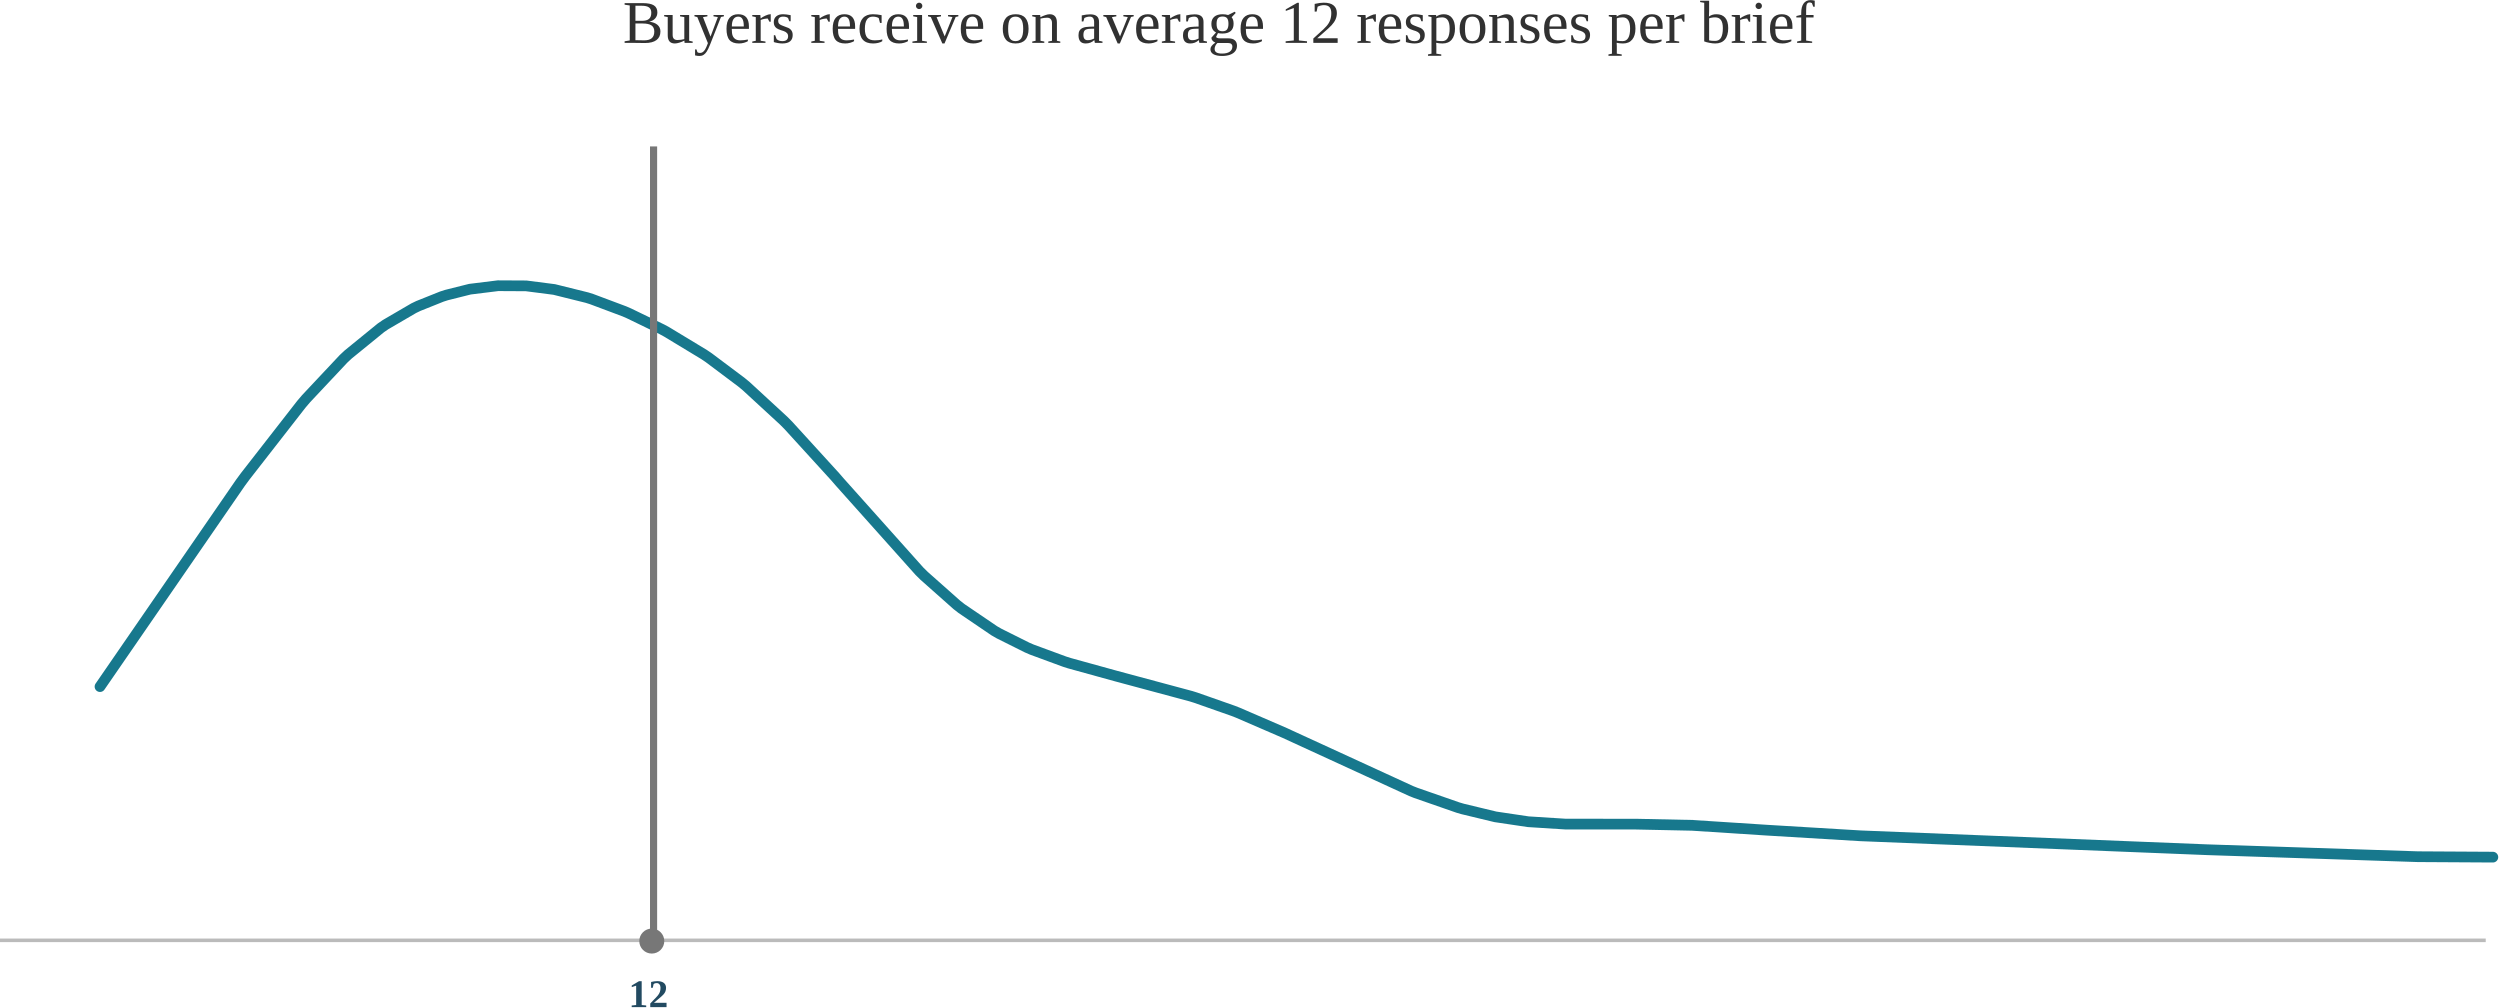
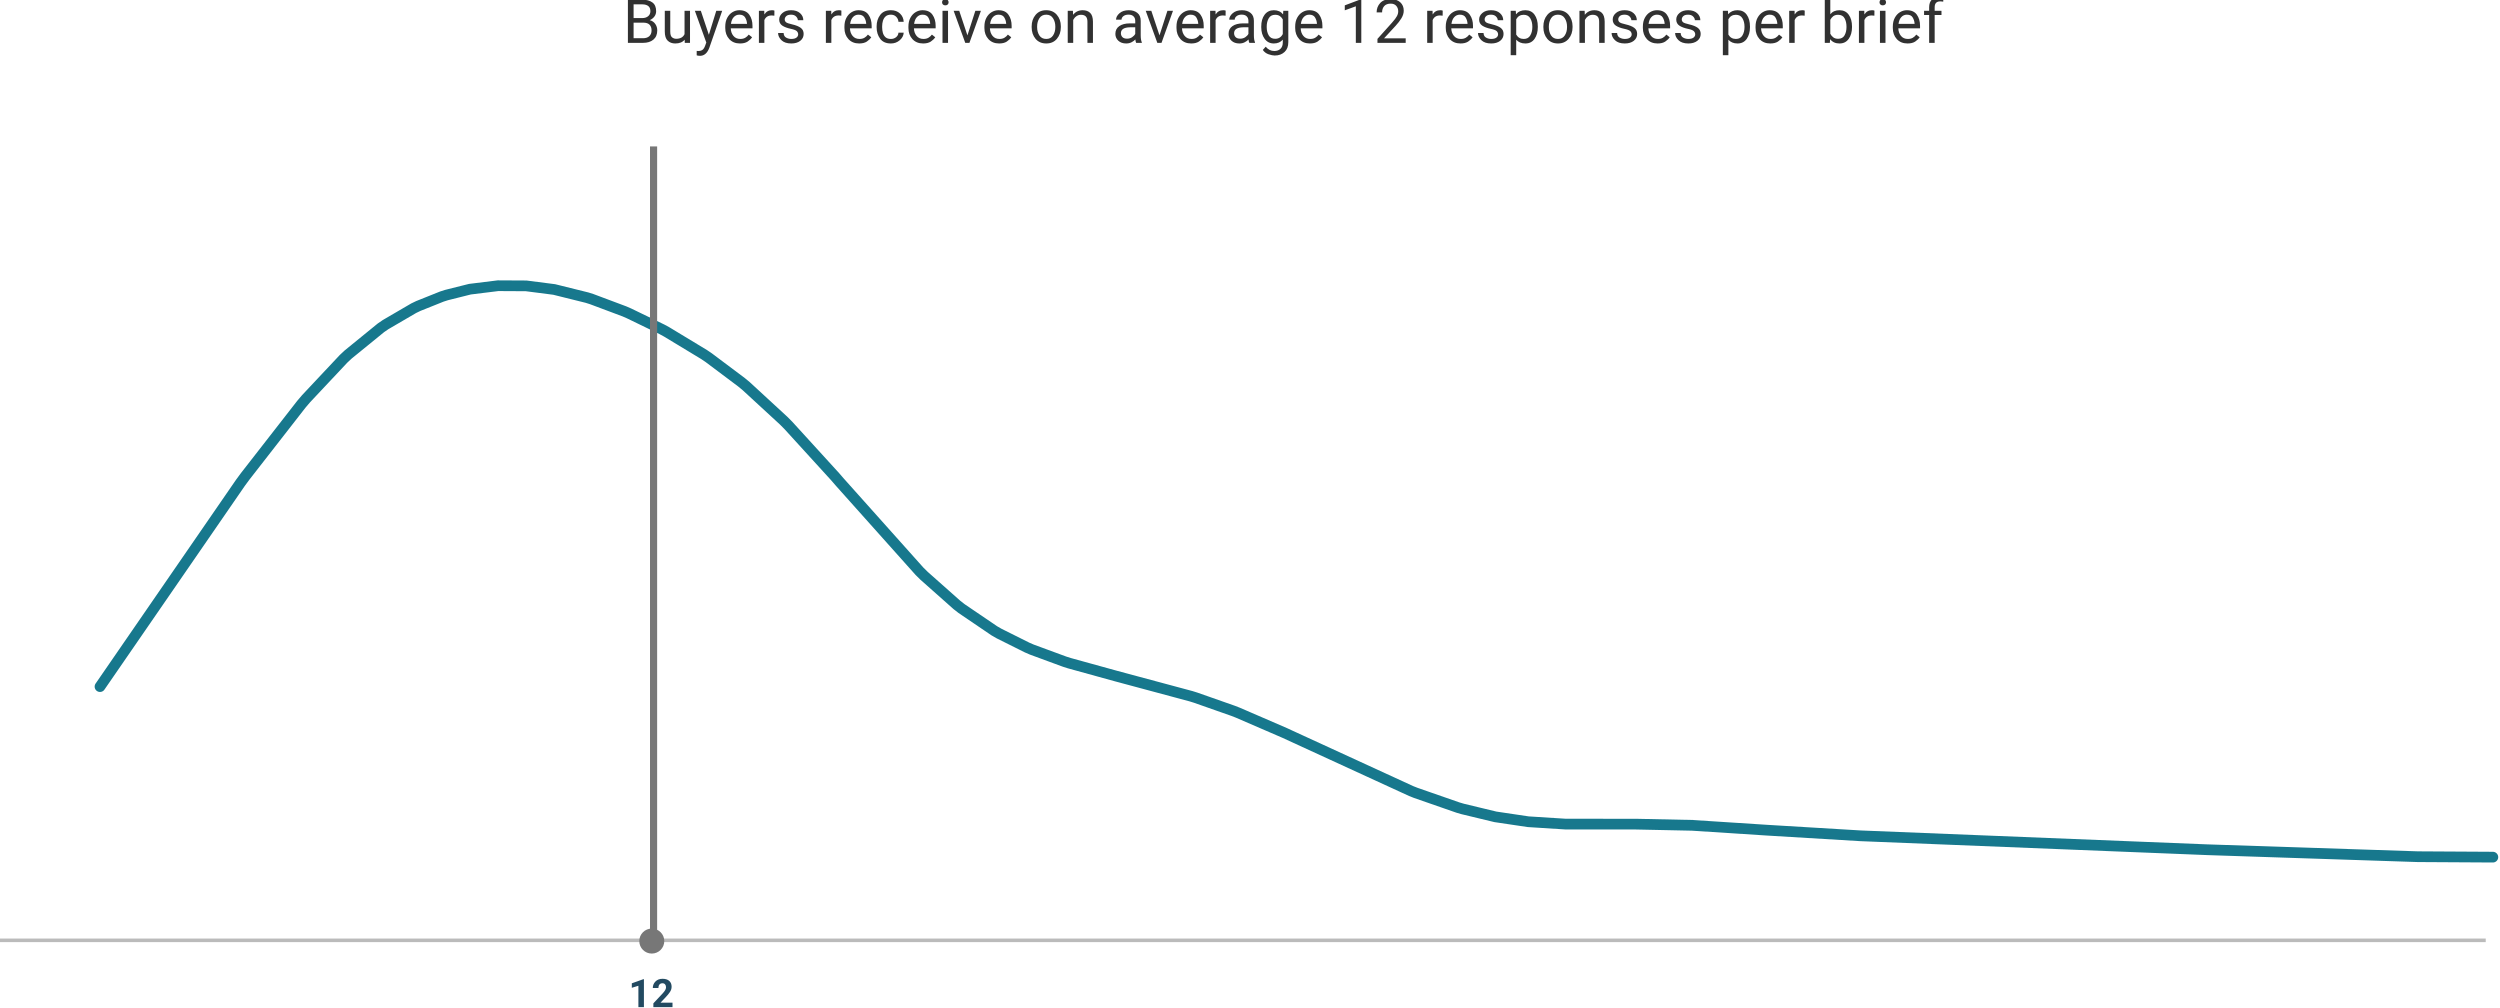
- <svg xmlns="http://www.w3.org/2000/svg" width="700px" height="282px" viewBox="0 0 700 282" version="1.1">
+ <svg xmlns="http://www.w3.org/2000/svg" font-family="-apple-system, BlinkMacSystemFont, &quot;Segoe UI&quot;, Roboto, Helvetica, Arial, sans-serif, &quot;Apple Color Emoji&quot;, &quot;Segoe UI Emoji&quot;, &quot;Segoe UI Symbol&quot;" width="700px" height="282px" viewBox="0 0 700 282" version="1.1">
  <defs />
  <g id="Jan-monthly-report-greater-than-768px" stroke="none" stroke-width="1" fill="none" fill-rule="evenodd" transform="translate(-339, -2586)">
    <g id="768-average-seller-response" transform="translate(339, 2580)">
      <text id="Buyers-receive-on-av" font-size="17" font-weight="normal" line-spacing="26" fill="#313131">
        <tspan x="174.407" y="18">Buyers receive on average 12 responses per brief</tspan>
      </text>
      <g id="Group-11" stroke-width="1" fill-rule="evenodd" transform="translate(0, 47)">
        <polyline id="Shape" stroke="#17788D" stroke-width="3" stroke-linecap="round" points="28 151.252 67.332 94.172 68.645 92.389 84.382 72.187 85.696 70.643 96.18 59.481 97.493 58.255 106.664 50.784 107.977 49.884 115.846 45.293 117.159 44.663 123.714 42.039 125.028 41.615 131.583 39.973 139.451 39 147.32 39.043 155.178 40.054 164.359 42.335 165.673 42.751 174.855 46.193 176.157 46.763 185.339 51.212 186.652 51.924 197.136 58.268 198.449 59.155 207.631 66.044 208.945 67.133 219.429 76.79 220.742 78.115 233.852 92.496 235.166 94.014 257.447 118.944 258.76 120.239 267.942 128.388 269.256 129.412 278.426 135.636 279.74 136.391 287.608 140.321 288.922 140.887 298.092 144.265 299.406 144.685 312.516 148.307 333.496 153.944 334.809 154.356 345.304 158.046 346.606 158.556 359.717 164.227 361.03 164.836 395.12 180.495 396.433 181.014 408.231 185.12 409.544 185.506 418.726 187.718 427.908 189.085 438.392 189.75 458.058 189.758 473.795 190.093 494.774 191.451 520.995 193.029 618.023 196.925 677.021 198.876 698 199" />
        <g id="Group-7-Copy" transform="translate(0, 221)" stroke="#BBBBBB">
          <path d="M0,1.292 L696.003,1.292" id="Shape" />
        </g>
        <path d="M183,1 L183,223.085" id="Line-3-Copy" stroke="#777777" stroke-width="2" stroke-linecap="square" />
        <text id="12" font-size="11" font-weight="bold" letter-spacing="0.1" fill="#224A61">
          <tspan x="176" y="241">12</tspan>
        </text>
        <circle id="Oval-22-Copy" fill="#777777" cx="182.5" cy="222.5" r="3.5" />
      </g>
    </g>
  </g>
</svg>
